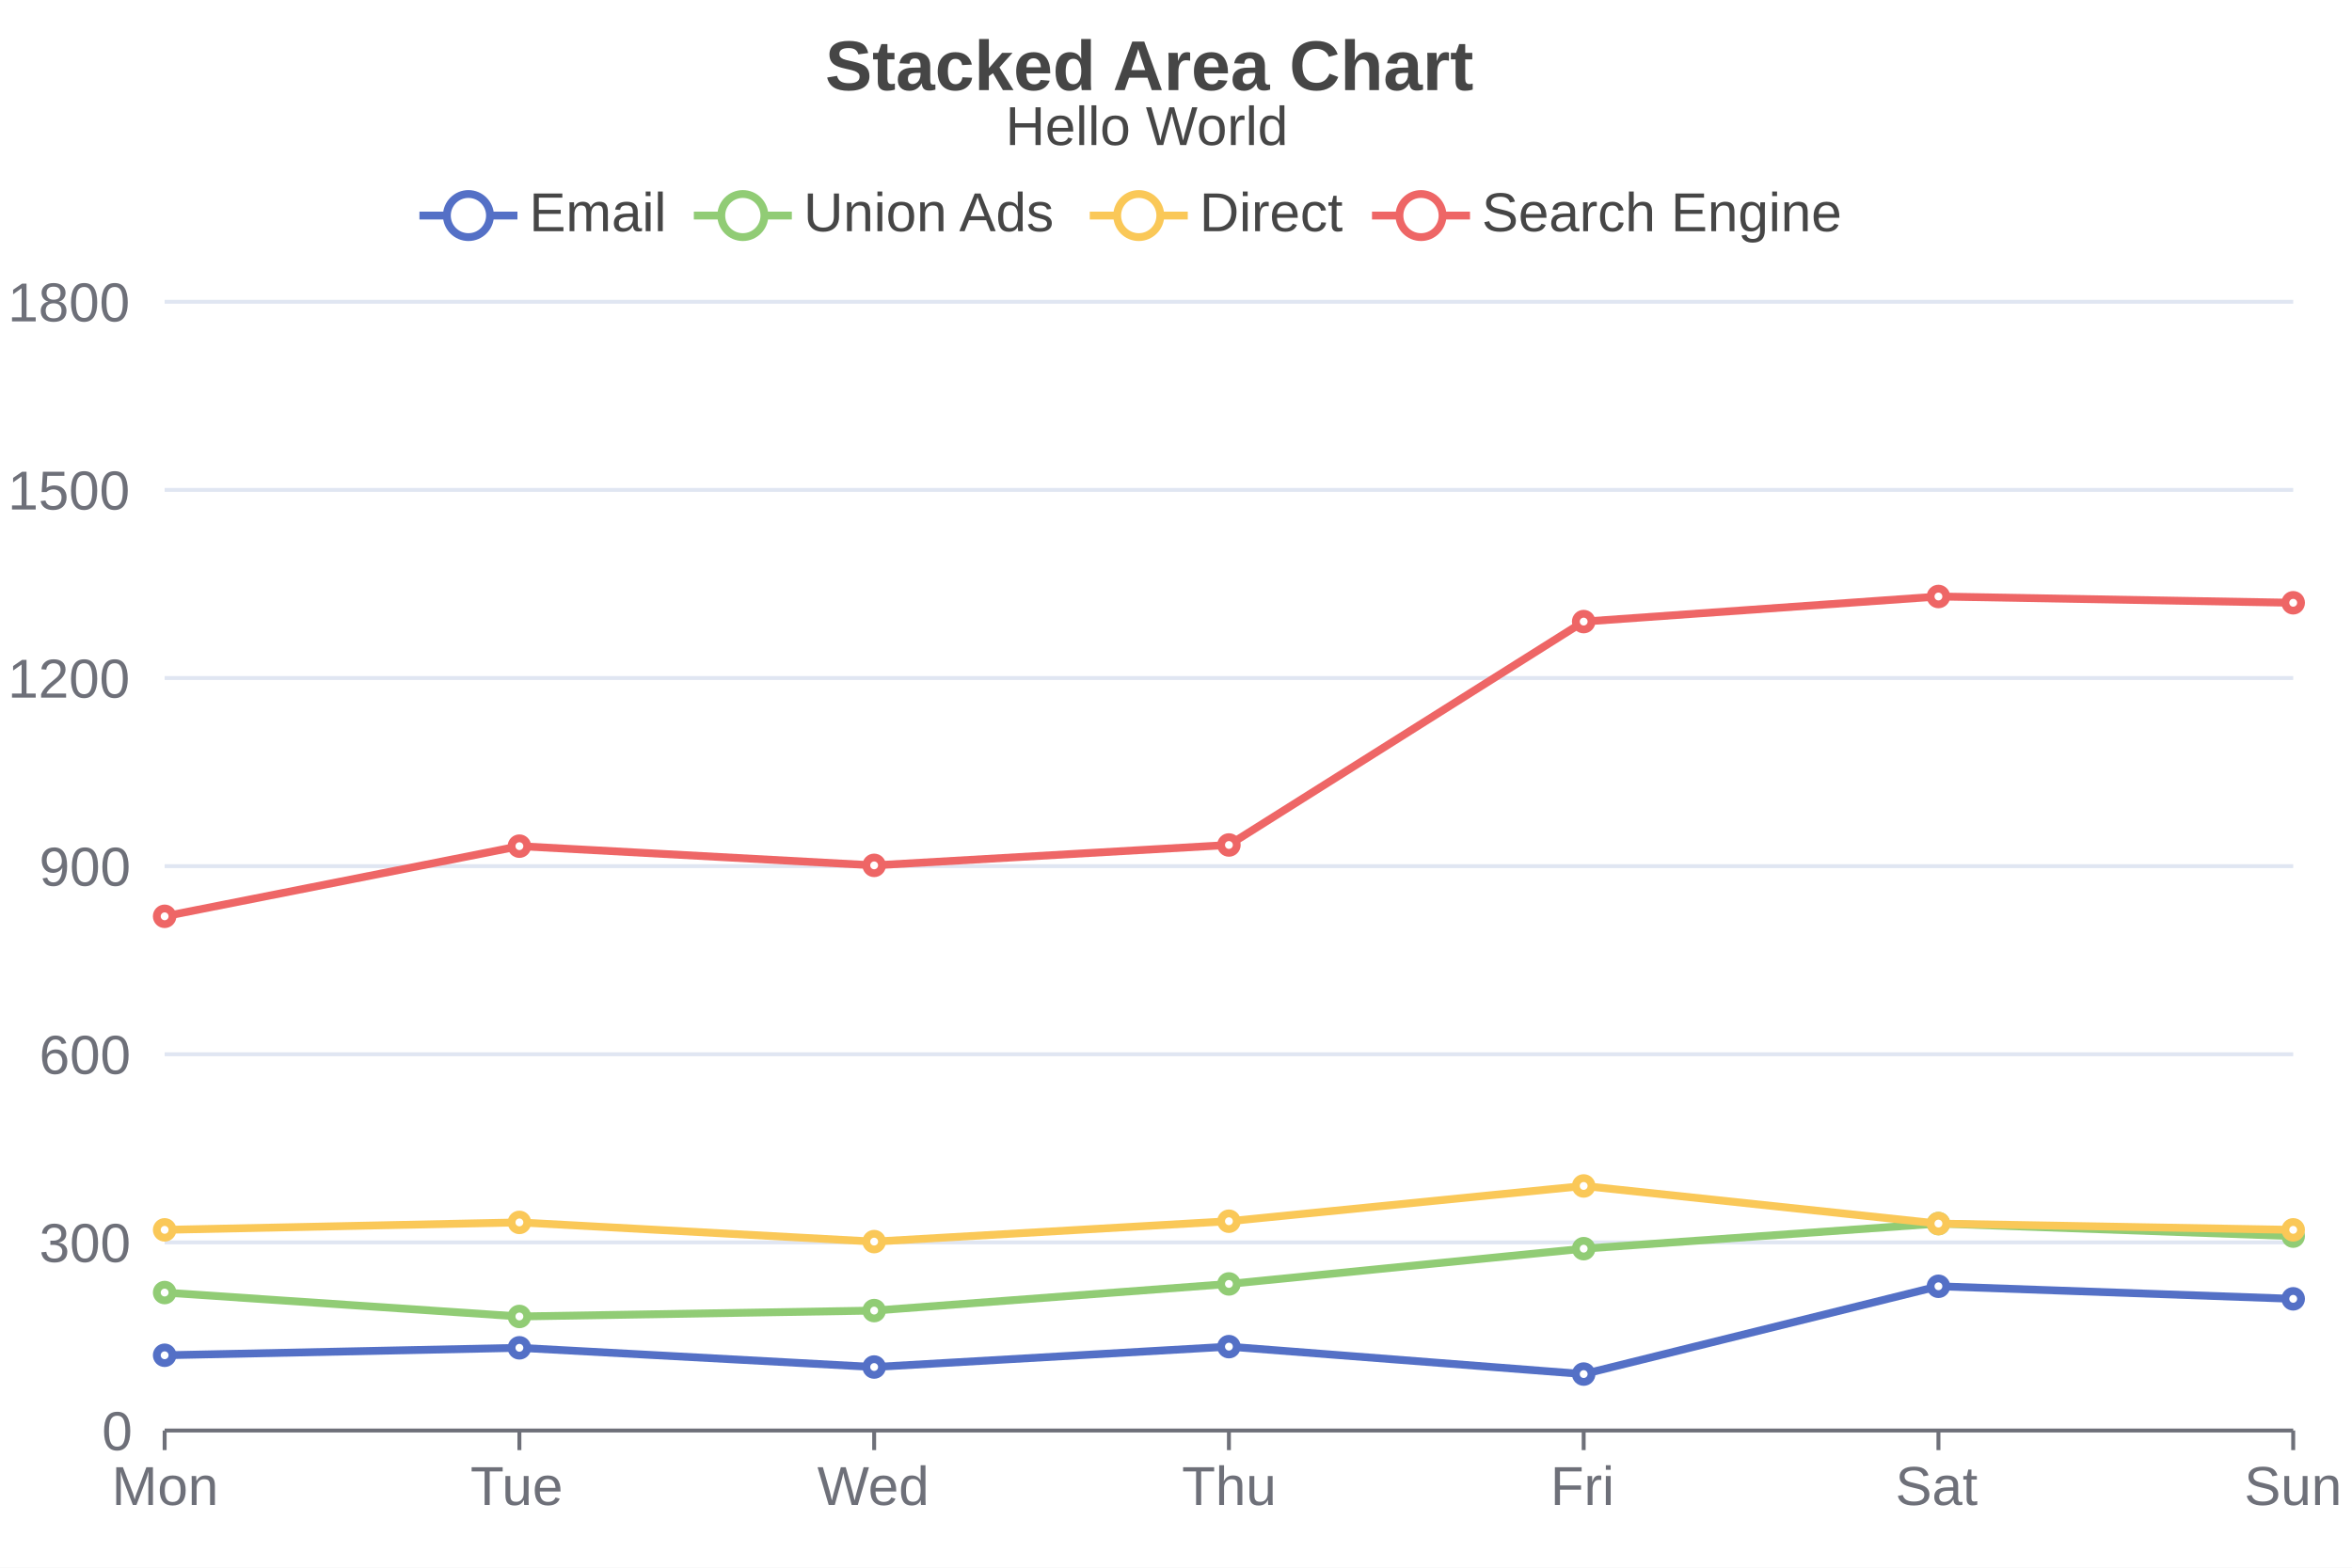
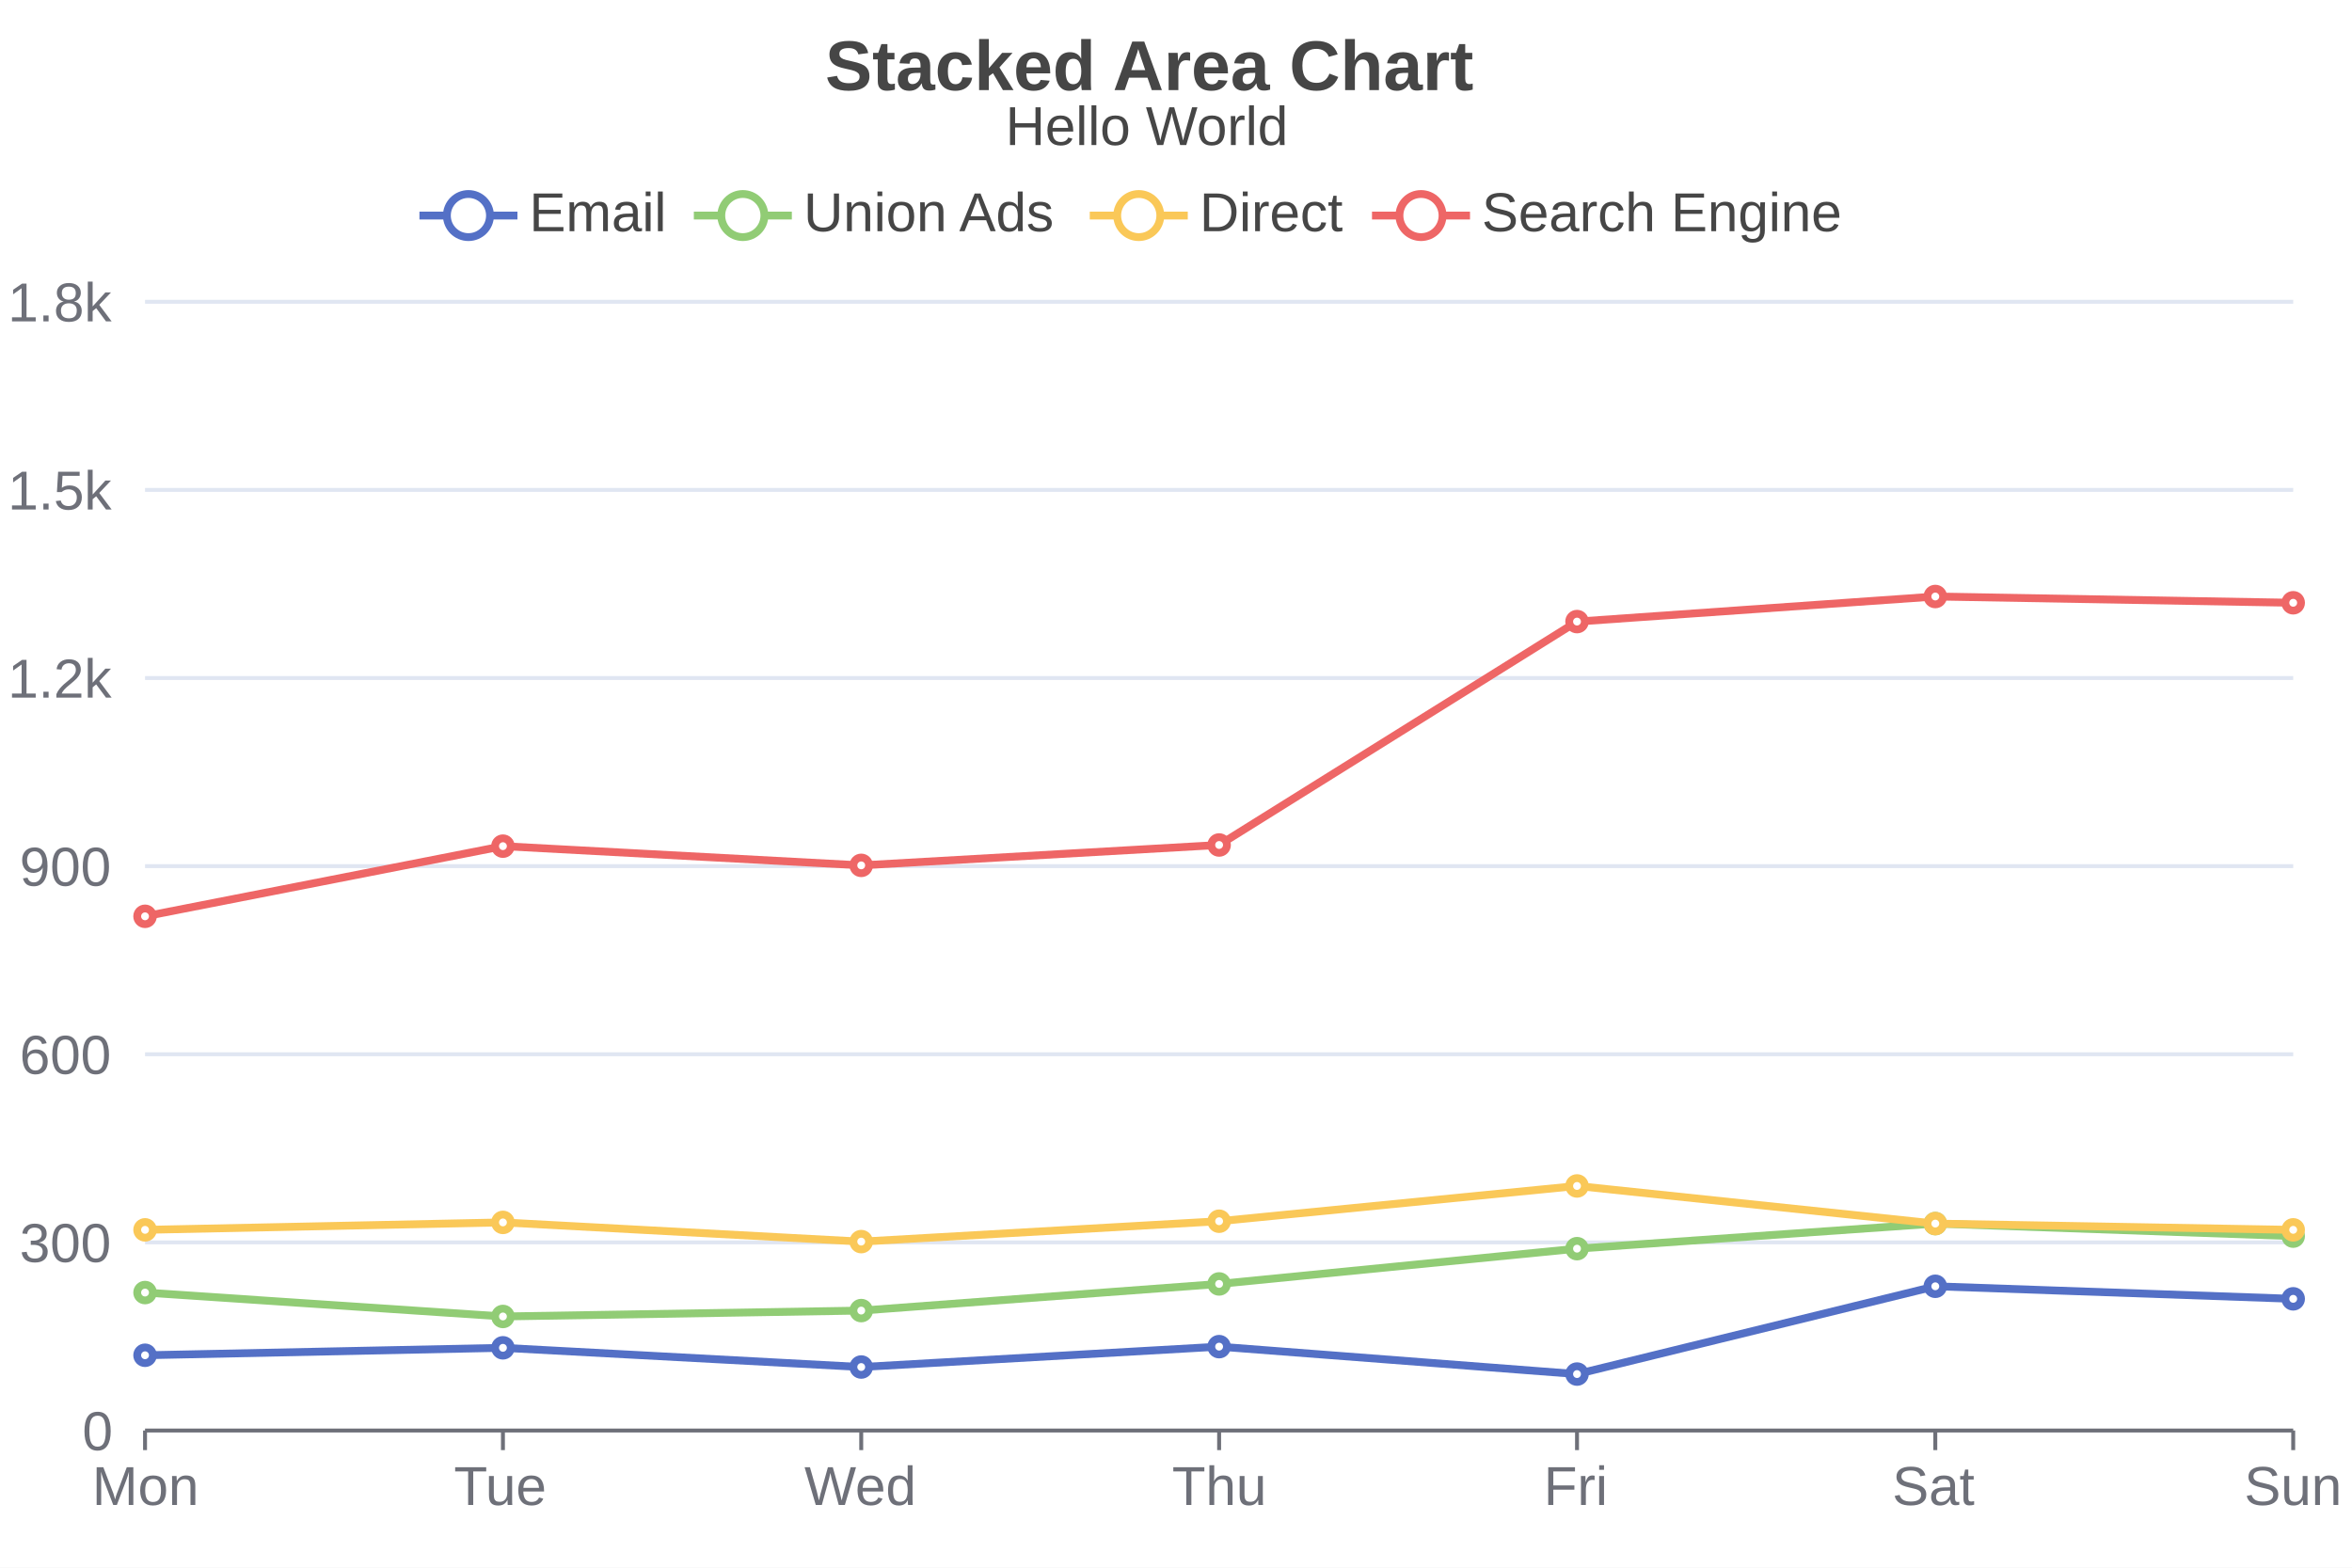
<svg xmlns="http://www.w3.org/2000/svg" width="600" height="400" viewBox="0 0 600 400">
  <rect x="0" y="0" width="600" height="400" fill="#FFFFFF" />
  <text font-size="18" x="210.5" y="23" font-weight="bold" font-family="Arial" fill="#464646">
Stacked Area Chart
</text>
  <text font-size="14" x="256.5" y="37" font-family="Arial" fill="#464646">
Hello World
</text>
  <g>
    <line stroke-width="2" x1="107" y1="55" x2="132" y2="55" stroke="#5470C6" />
    <circle cx="119.5" cy="55" r="5.5" stroke-width="2" stroke="#5470C6" fill="#FFFFFF" />
    <text font-size="14" x="135" y="59" font-family="Arial" fill="#464646">
Email
</text>
  </g>
  <g>
    <line stroke-width="2" x1="177" y1="55" x2="202" y2="55" stroke="#91CC75" />
    <circle cx="189.5" cy="55" r="5.5" stroke-width="2" stroke="#91CC75" fill="#FFFFFF" />
    <text font-size="14" x="205" y="59" font-family="Arial" fill="#464646">
Union Ads
</text>
  </g>
  <g>
    <line stroke-width="2" x1="278" y1="55" x2="303" y2="55" stroke="#FAC858" />
    <circle cx="290.5" cy="55" r="5.5" stroke-width="2" stroke="#FAC858" fill="#FFFFFF" />
    <text font-size="14" x="306" y="59" font-family="Arial" fill="#464646">
Direct
</text>
  </g>
  <g>
    <line stroke-width="2" x1="350" y1="55" x2="375" y2="55" stroke="#EE6666" />
    <circle cx="362.5" cy="55" r="5.5" stroke-width="2" stroke="#EE6666" fill="#FFFFFF" />
    <text font-size="14" x="378" y="59" font-family="Arial" fill="#464646">
Search Engine
</text>
  </g>
  <g stroke="#E0E6F2">
-     <line stroke-width="1" x1="42" y1="77" x2="585" y2="77" />
-     <line stroke-width="1" x1="42" y1="125" x2="585" y2="125" />
-     <line stroke-width="1" x1="42" y1="173" x2="585" y2="173" />
-     <line stroke-width="1" x1="42" y1="221" x2="585" y2="221" />
-     <line stroke-width="1" x1="42" y1="269" x2="585" y2="269" />
-     <line stroke-width="1" x1="42" y1="317" x2="585" y2="317" />
+     <line stroke-width="1" x1="37" y1="77" x2="585" y2="77" />
+     <line stroke-width="1" x1="37" y1="125" x2="585" y2="125" />
+     <line stroke-width="1" x1="37" y1="173" x2="585" y2="173" />
+     <line stroke-width="1" x1="37" y1="221" x2="585" y2="221" />
+     <line stroke-width="1" x1="37" y1="269" x2="585" y2="269" />
+     <line stroke-width="1" x1="37" y1="317" x2="585" y2="317" />
  </g>
  <g>
    <text font-size="14" x="2" y="82" font-family="Arial" fill="#6E7079">
- 1800
+ 1.8k
</text>
    <text font-size="14" x="2" y="130" font-family="Arial" fill="#6E7079">
- 1500
+ 1.5k
</text>
    <text font-size="14" x="2" y="178" font-family="Arial" fill="#6E7079">
- 1200
+ 1.2k
</text>
-     <text font-size="14" x="10" y="226" font-family="Arial" fill="#6E7079">
+     <text font-size="14" x="5" y="226" font-family="Arial" fill="#6E7079">
900
</text>
-     <text font-size="14" x="10" y="274" font-family="Arial" fill="#6E7079">
+     <text font-size="14" x="5" y="274" font-family="Arial" fill="#6E7079">
600
</text>
-     <text font-size="14" x="10" y="322" font-family="Arial" fill="#6E7079">
+     <text font-size="14" x="5" y="322" font-family="Arial" fill="#6E7079">
300
</text>
-     <text font-size="14" x="26" y="370" font-family="Arial" fill="#6E7079">
+     <text font-size="14" x="21" y="370" font-family="Arial" fill="#6E7079">
0
</text>
  </g>
  <g>
    <g stroke="#6E7079">
-       <line stroke-width="1" x1="42" y1="365" x2="585" y2="365" />
-       <line stroke-width="1" x1="42" y1="365" x2="42" y2="370" />
-       <line stroke-width="1" x1="132.5" y1="365" x2="132.5" y2="370" />
-       <line stroke-width="1" x1="223" y1="365" x2="223" y2="370" />
-       <line stroke-width="1" x1="313.5" y1="365" x2="313.5" y2="370" />
-       <line stroke-width="1" x1="404" y1="365" x2="404" y2="370" />
-       <line stroke-width="1" x1="494.5" y1="365" x2="494.5" y2="370" />
+       <line stroke-width="1" x1="37" y1="365" x2="585" y2="365" />
+       <line stroke-width="1" x1="37" y1="365" x2="37" y2="370" />
+       <line stroke-width="1" x1="128.3" y1="365" x2="128.3" y2="370" />
+       <line stroke-width="1" x1="219.7" y1="365" x2="219.7" y2="370" />
+       <line stroke-width="1" x1="311" y1="365" x2="311" y2="370" />
+       <line stroke-width="1" x1="402.3" y1="365" x2="402.3" y2="370" />
+       <line stroke-width="1" x1="493.7" y1="365" x2="493.7" y2="370" />
      <line stroke-width="1" x1="585" y1="365" x2="585" y2="370" />
    </g>
-     <text font-size="14" x="28.5" y="384" font-family="Arial" fill="#6E7079">
+     <text font-size="14" x="23.5" y="384" font-family="Arial" fill="#6E7079">
Mon
</text>
-     <text font-size="14" x="120" y="384" font-family="Arial" fill="#6E7079">
+     <text font-size="14" x="115.8" y="384" font-family="Arial" fill="#6E7079">
Tue
</text>
-     <text font-size="14" x="208.5" y="384" font-family="Arial" fill="#6E7079">
+     <text font-size="14" x="205.2" y="384" font-family="Arial" fill="#6E7079">
Wed
</text>
-     <text font-size="14" x="301.5" y="384" font-family="Arial" fill="#6E7079">
+     <text font-size="14" x="299" y="384" font-family="Arial" fill="#6E7079">
Thu
</text>
-     <text font-size="14" x="395.5" y="384" font-family="Arial" fill="#6E7079">
+     <text font-size="14" x="393.8" y="384" font-family="Arial" fill="#6E7079">
Fri
</text>
-     <text font-size="14" x="483.5" y="384" font-family="Arial" fill="#6E7079">
+     <text font-size="14" x="482.7" y="384" font-family="Arial" fill="#6E7079">
Sat
</text>
    <text font-size="14" x="572.5" y="384" font-family="Arial" fill="#6E7079">
Sun
</text>
  </g>
  <g>
-     <path fill="none" d="M 42 345.8 L 132.5 343.9 L 223 348.8 L 313.5 343.6 L 404 350.6 L 494.5 328.2 L 585 331.4" stroke-width="2" stroke="#5470C6" />
-     <circle cx="42" cy="345.8" r="2" stroke-width="2" stroke="#5470C6" fill="#FFFFFF" />
-     <circle cx="132.5" cy="343.9" r="2" stroke-width="2" stroke="#5470C6" fill="#FFFFFF" />
-     <circle cx="223" cy="348.8" r="2" stroke-width="2" stroke="#5470C6" fill="#FFFFFF" />
-     <circle cx="313.5" cy="343.6" r="2" stroke-width="2" stroke="#5470C6" fill="#FFFFFF" />
-     <circle cx="404" cy="350.6" r="2" stroke-width="2" stroke="#5470C6" fill="#FFFFFF" />
-     <circle cx="494.5" cy="328.2" r="2" stroke-width="2" stroke="#5470C6" fill="#FFFFFF" />
+     <path fill="none" d="M 37 345.8 L 128.3 343.9 L 219.7 348.8 L 311 343.6 L 402.3 350.6 L 493.7 328.2 L 585 331.4" stroke-width="2" stroke="#5470C6" />
+     <circle cx="37" cy="345.8" r="2" stroke-width="2" stroke="#5470C6" fill="#FFFFFF" />
+     <circle cx="128.3" cy="343.9" r="2" stroke-width="2" stroke="#5470C6" fill="#FFFFFF" />
+     <circle cx="219.7" cy="348.8" r="2" stroke-width="2" stroke="#5470C6" fill="#FFFFFF" />
+     <circle cx="311" cy="343.6" r="2" stroke-width="2" stroke="#5470C6" fill="#FFFFFF" />
+     <circle cx="402.3" cy="350.6" r="2" stroke-width="2" stroke="#5470C6" fill="#FFFFFF" />
+     <circle cx="493.7" cy="328.2" r="2" stroke-width="2" stroke="#5470C6" fill="#FFFFFF" />
    <circle cx="585" cy="331.4" r="2" stroke-width="2" stroke="#5470C6" fill="#FFFFFF" />
  </g>
  <g>
-     <path fill="none" d="M 42 329.8 L 132.5 335.9 L 223 334.4 L 313.5 327.6 L 404 318.6 L 494.5 312.2 L 585 315.4" stroke-width="2" stroke="#91CC75" />
-     <circle cx="42" cy="329.8" r="2" stroke-width="2" stroke="#91CC75" fill="#FFFFFF" />
-     <circle cx="132.5" cy="335.9" r="2" stroke-width="2" stroke="#91CC75" fill="#FFFFFF" />
-     <circle cx="223" cy="334.4" r="2" stroke-width="2" stroke="#91CC75" fill="#FFFFFF" />
-     <circle cx="313.5" cy="327.6" r="2" stroke-width="2" stroke="#91CC75" fill="#FFFFFF" />
-     <circle cx="404" cy="318.6" r="2" stroke-width="2" stroke="#91CC75" fill="#FFFFFF" />
-     <circle cx="494.5" cy="312.2" r="2" stroke-width="2" stroke="#91CC75" fill="#FFFFFF" />
+     <path fill="none" d="M 37 329.8 L 128.3 335.9 L 219.7 334.4 L 311 327.6 L 402.3 318.6 L 493.7 312.2 L 585 315.4" stroke-width="2" stroke="#91CC75" />
+     <circle cx="37" cy="329.8" r="2" stroke-width="2" stroke="#91CC75" fill="#FFFFFF" />
+     <circle cx="128.3" cy="335.9" r="2" stroke-width="2" stroke="#91CC75" fill="#FFFFFF" />
+     <circle cx="219.7" cy="334.4" r="2" stroke-width="2" stroke="#91CC75" fill="#FFFFFF" />
+     <circle cx="311" cy="327.6" r="2" stroke-width="2" stroke="#91CC75" fill="#FFFFFF" />
+     <circle cx="402.3" cy="318.6" r="2" stroke-width="2" stroke="#91CC75" fill="#FFFFFF" />
+     <circle cx="493.7" cy="312.2" r="2" stroke-width="2" stroke="#91CC75" fill="#FFFFFF" />
    <circle cx="585" cy="315.4" r="2" stroke-width="2" stroke="#91CC75" fill="#FFFFFF" />
  </g>
  <g>
-     <path fill="none" d="M 42 313.8 L 132.5 311.9 L 223 316.8 L 313.5 311.6 L 404 302.6 L 494.5 312.2 L 585 313.8" stroke-width="2" stroke="#FAC858" />
-     <circle cx="42" cy="313.8" r="2" stroke-width="2" stroke="#FAC858" fill="#FFFFFF" />
-     <circle cx="132.5" cy="311.9" r="2" stroke-width="2" stroke="#FAC858" fill="#FFFFFF" />
-     <circle cx="223" cy="316.8" r="2" stroke-width="2" stroke="#FAC858" fill="#FFFFFF" />
-     <circle cx="313.5" cy="311.6" r="2" stroke-width="2" stroke="#FAC858" fill="#FFFFFF" />
-     <circle cx="404" cy="302.6" r="2" stroke-width="2" stroke="#FAC858" fill="#FFFFFF" />
-     <circle cx="494.5" cy="312.2" r="2" stroke-width="2" stroke="#FAC858" fill="#FFFFFF" />
+     <path fill="none" d="M 37 313.8 L 128.3 311.9 L 219.7 316.8 L 311 311.6 L 402.3 302.6 L 493.7 312.2 L 585 313.8" stroke-width="2" stroke="#FAC858" />
+     <circle cx="37" cy="313.8" r="2" stroke-width="2" stroke="#FAC858" fill="#FFFFFF" />
+     <circle cx="128.3" cy="311.9" r="2" stroke-width="2" stroke="#FAC858" fill="#FFFFFF" />
+     <circle cx="219.7" cy="316.8" r="2" stroke-width="2" stroke="#FAC858" fill="#FFFFFF" />
+     <circle cx="311" cy="311.6" r="2" stroke-width="2" stroke="#FAC858" fill="#FFFFFF" />
+     <circle cx="402.3" cy="302.6" r="2" stroke-width="2" stroke="#FAC858" fill="#FFFFFF" />
+     <circle cx="493.7" cy="312.2" r="2" stroke-width="2" stroke="#FAC858" fill="#FFFFFF" />
    <circle cx="585" cy="313.8" r="2" stroke-width="2" stroke="#FAC858" fill="#FFFFFF" />
  </g>
  <g>
-     <path fill="none" d="M 42 233.8 L 132.5 215.9 L 223 220.8 L 313.5 215.6 L 404 158.6 L 494.5 152.2 L 585 153.8" stroke-width="2" stroke="#EE6666" />
-     <circle cx="42" cy="233.8" r="2" stroke-width="2" stroke="#EE6666" fill="#FFFFFF" />
-     <circle cx="132.5" cy="215.9" r="2" stroke-width="2" stroke="#EE6666" fill="#FFFFFF" />
-     <circle cx="223" cy="220.8" r="2" stroke-width="2" stroke="#EE6666" fill="#FFFFFF" />
-     <circle cx="313.5" cy="215.6" r="2" stroke-width="2" stroke="#EE6666" fill="#FFFFFF" />
-     <circle cx="404" cy="158.6" r="2" stroke-width="2" stroke="#EE6666" fill="#FFFFFF" />
-     <circle cx="494.5" cy="152.2" r="2" stroke-width="2" stroke="#EE6666" fill="#FFFFFF" />
+     <path fill="none" d="M 37 233.8 L 128.3 215.9 L 219.7 220.8 L 311 215.6 L 402.3 158.6 L 493.7 152.2 L 585 153.8" stroke-width="2" stroke="#EE6666" />
+     <circle cx="37" cy="233.8" r="2" stroke-width="2" stroke="#EE6666" fill="#FFFFFF" />
+     <circle cx="128.3" cy="215.9" r="2" stroke-width="2" stroke="#EE6666" fill="#FFFFFF" />
+     <circle cx="219.7" cy="220.8" r="2" stroke-width="2" stroke="#EE6666" fill="#FFFFFF" />
+     <circle cx="311" cy="215.6" r="2" stroke-width="2" stroke="#EE6666" fill="#FFFFFF" />
+     <circle cx="402.3" cy="158.6" r="2" stroke-width="2" stroke="#EE6666" fill="#FFFFFF" />
+     <circle cx="493.7" cy="152.2" r="2" stroke-width="2" stroke="#EE6666" fill="#FFFFFF" />
    <circle cx="585" cy="153.8" r="2" stroke-width="2" stroke="#EE6666" fill="#FFFFFF" />
  </g>
</svg>
